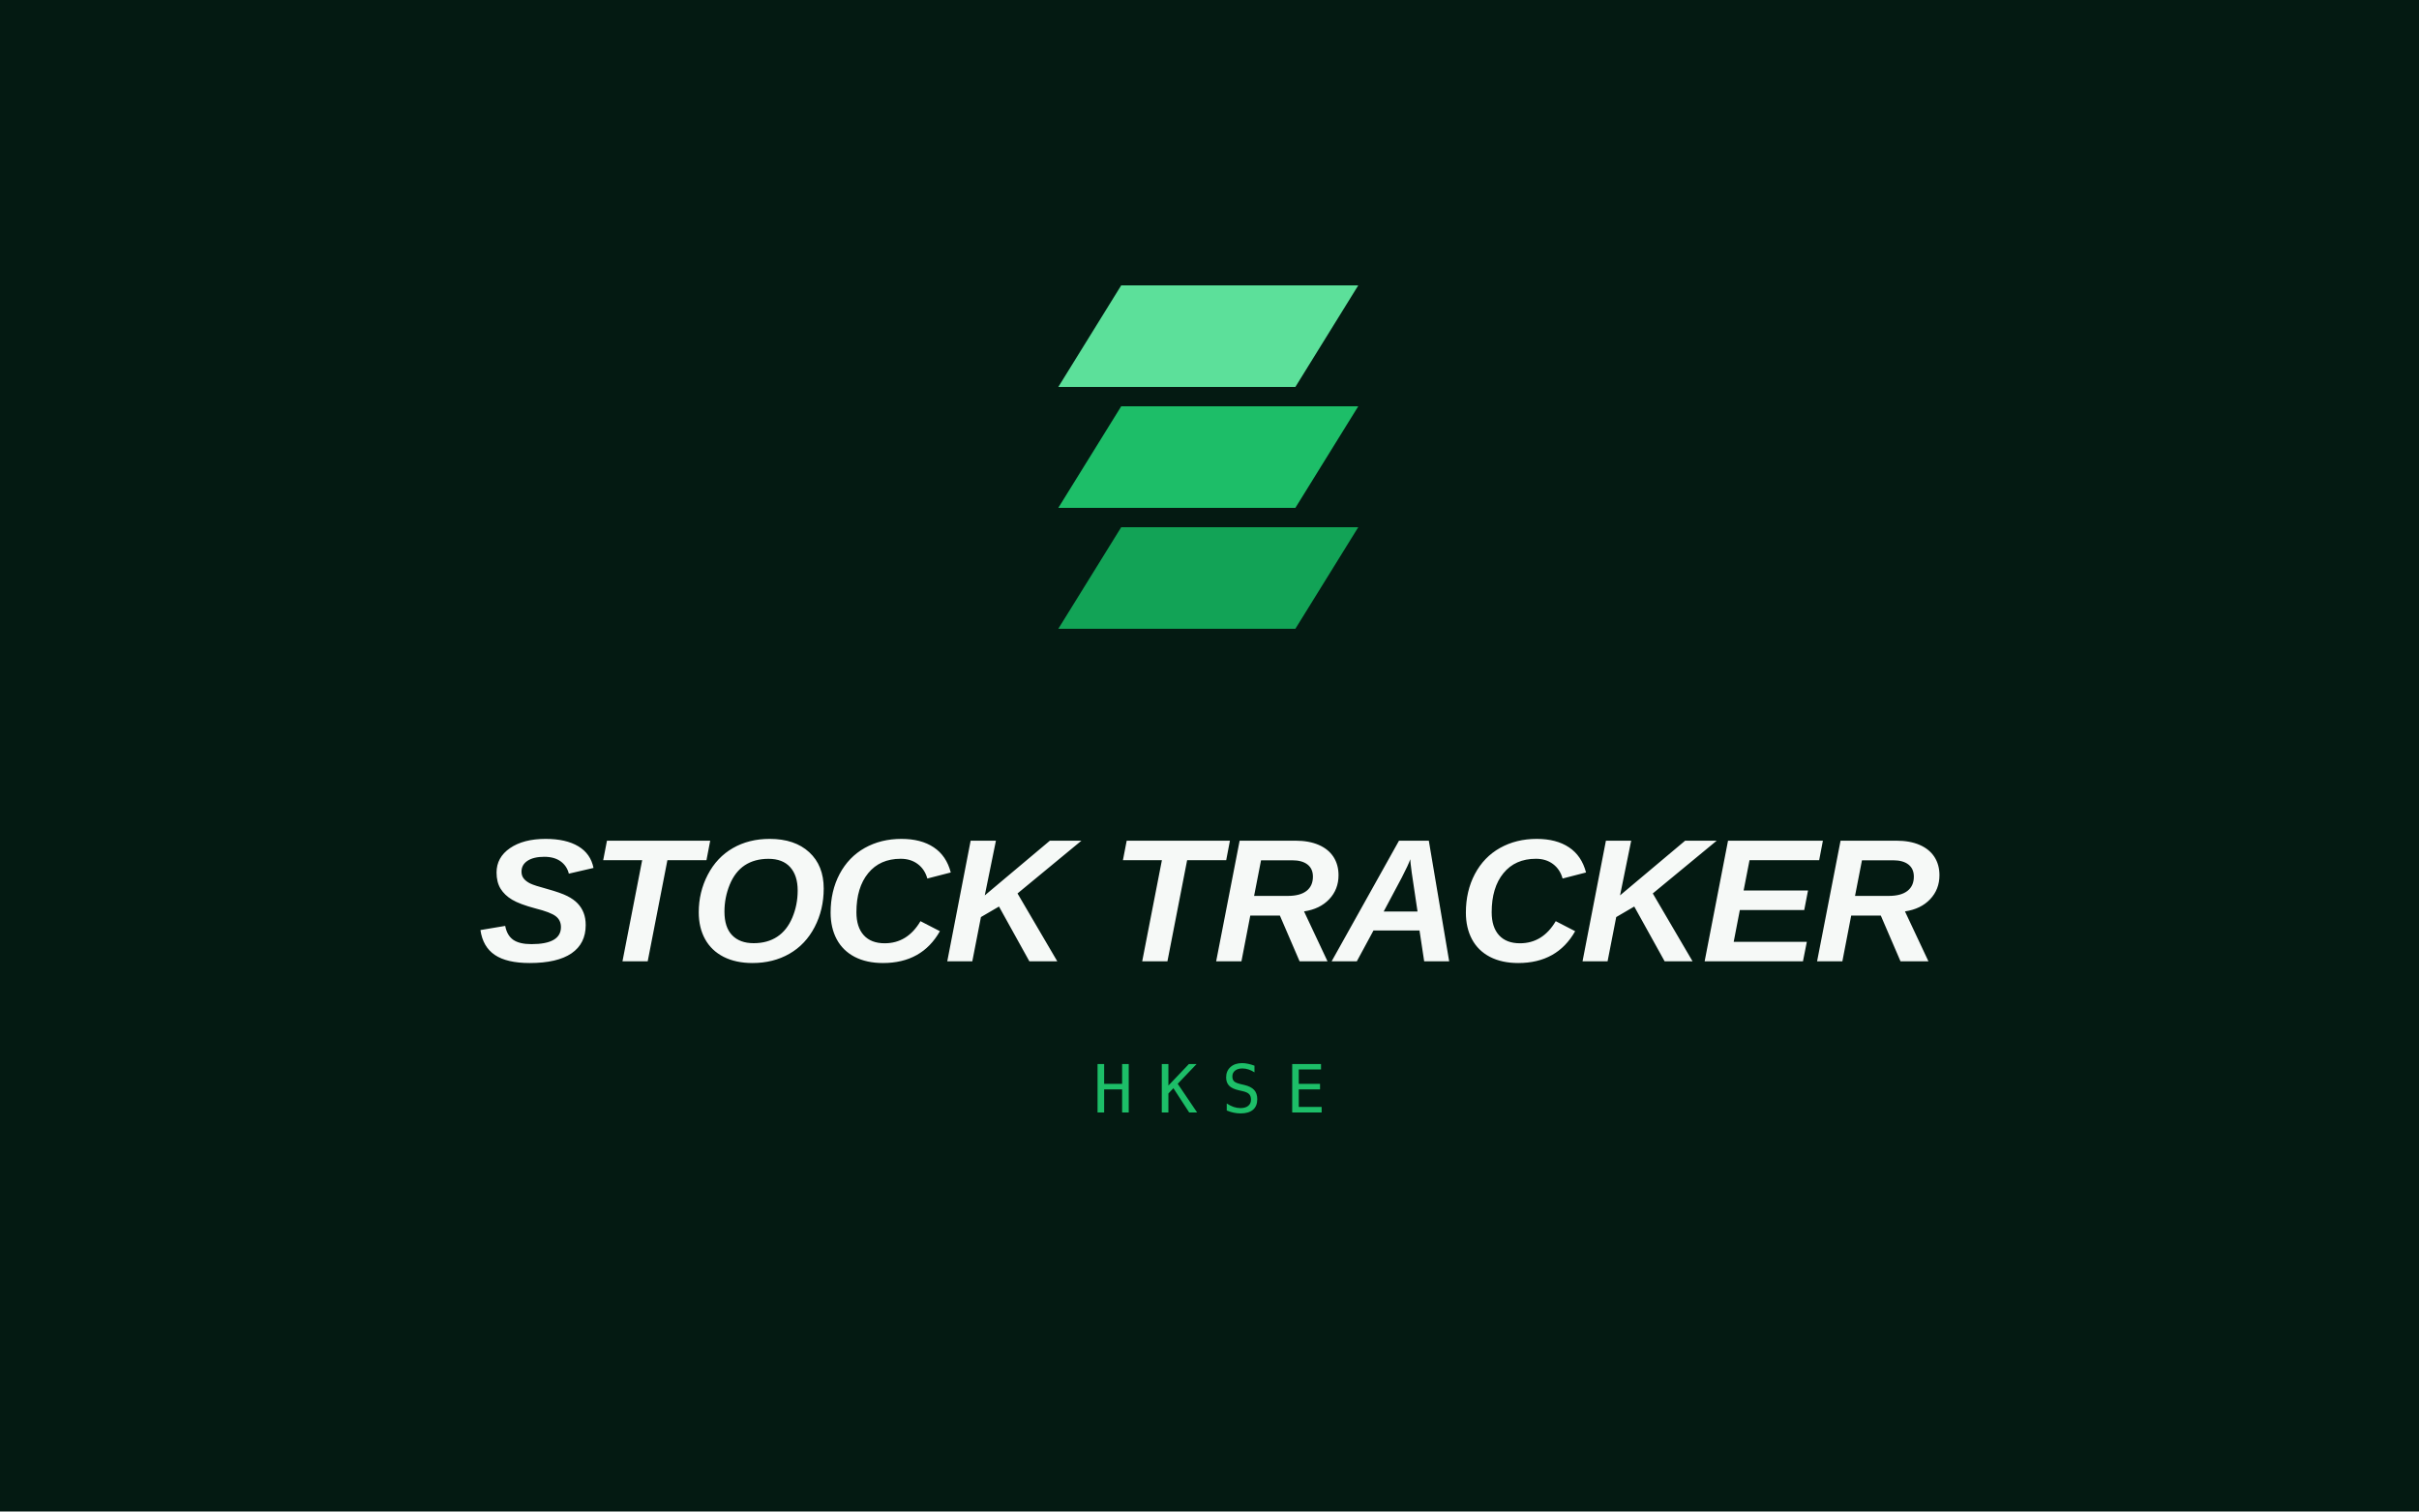
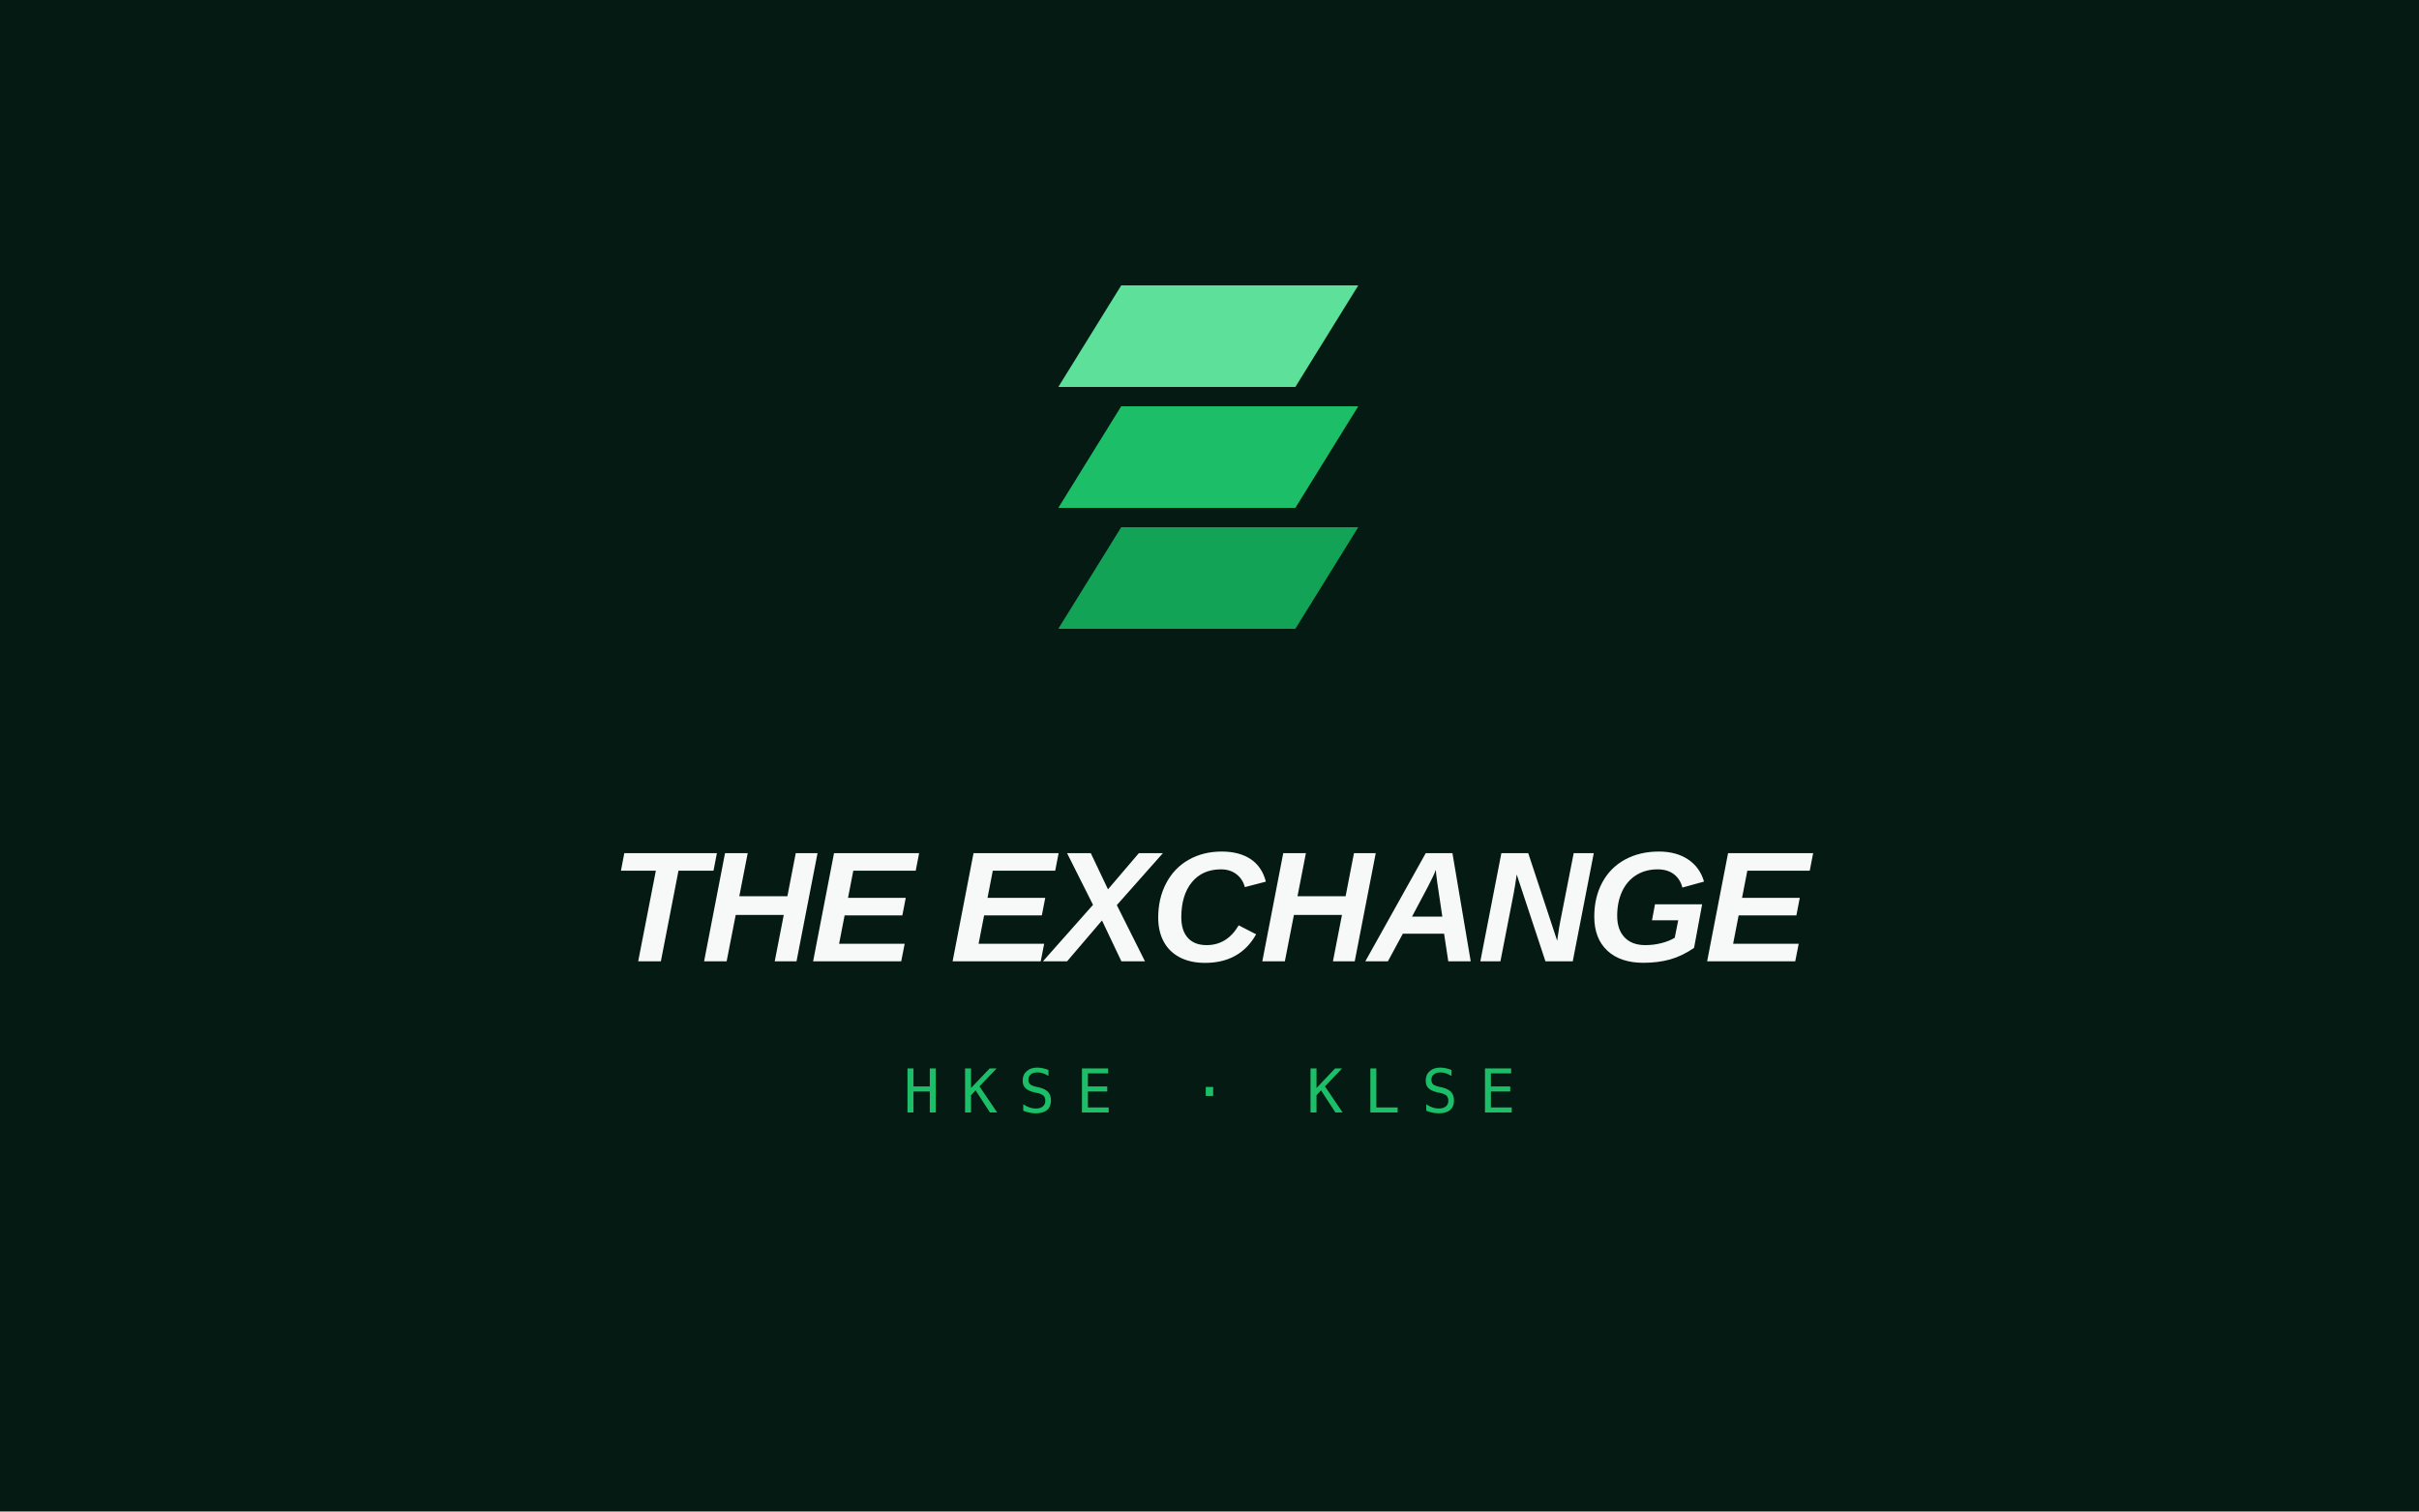
<svg xmlns="http://www.w3.org/2000/svg" viewBox="0 0 800 500">
  <rect width="800" height="500" fill="#041A12" />
  <g transform="translate(350,88) scale(1.6)">
    <polygon points="13,4 62,4 49,25 0,25" fill="#5CE09A" />
    <polygon points="13,29 62,29 49,50 0,50" fill="#1DBE68" />
    <polygon points="13,54 62,54 49,75 0,75" fill="#12A356" />
  </g>
-   <text x="400" y="318" text-anchor="middle" fill="#F6F9F7" font-family="Arial, Helvetica, sans-serif" font-style="italic" font-weight="800" font-size="58" letter-spacing="-1.5">STOCK TRACKER</text>
-   <text x="400" y="368" text-anchor="middle" fill="#1DBE68" font-family="Consolas, Menlo, monospace" font-size="22" letter-spacing="8">HKSE</text>
+   <text x="400" y="318" text-anchor="middle" fill="#F6F9F7" font-family="Arial, Helvetica, sans-serif" font-style="italic" font-weight="800" font-size="52" letter-spacing="-1.5">THE EXCHANGE</text>
+   <text x="400" y="368" text-anchor="middle" fill="#1DBE68" font-family="Consolas, Menlo, monospace" font-size="20" letter-spacing="7">HKSE · KLSE</text>
</svg>
